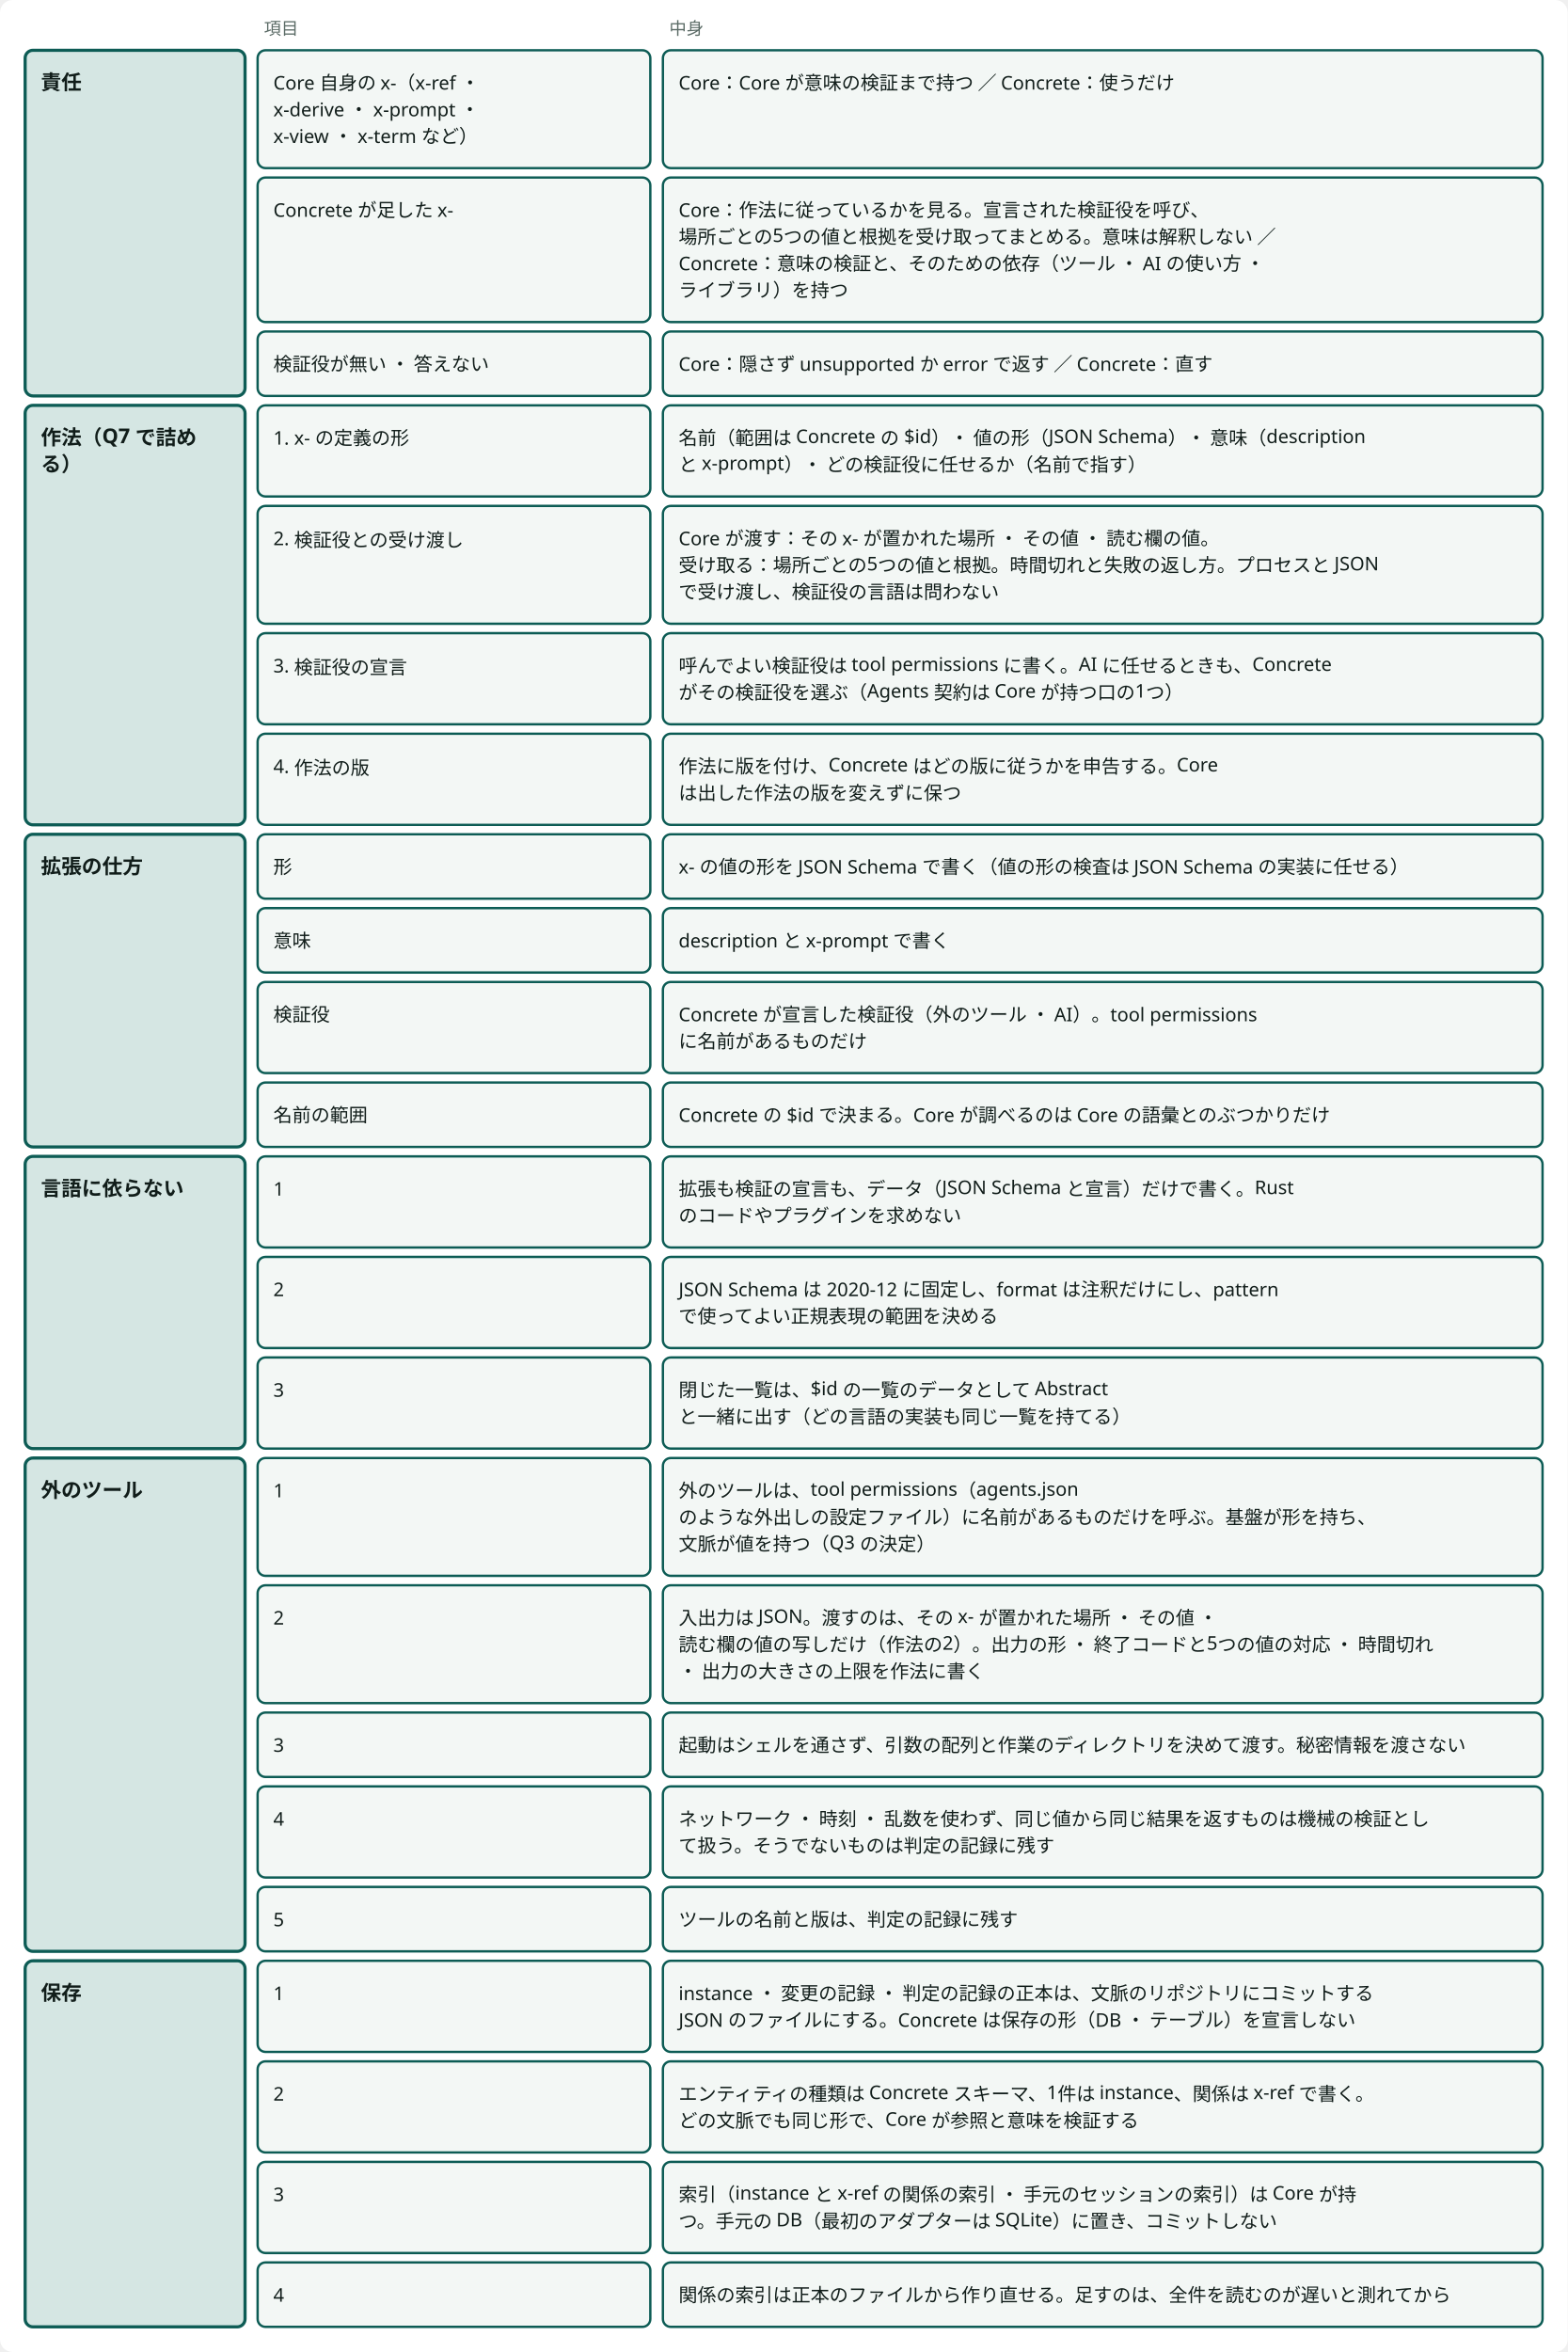
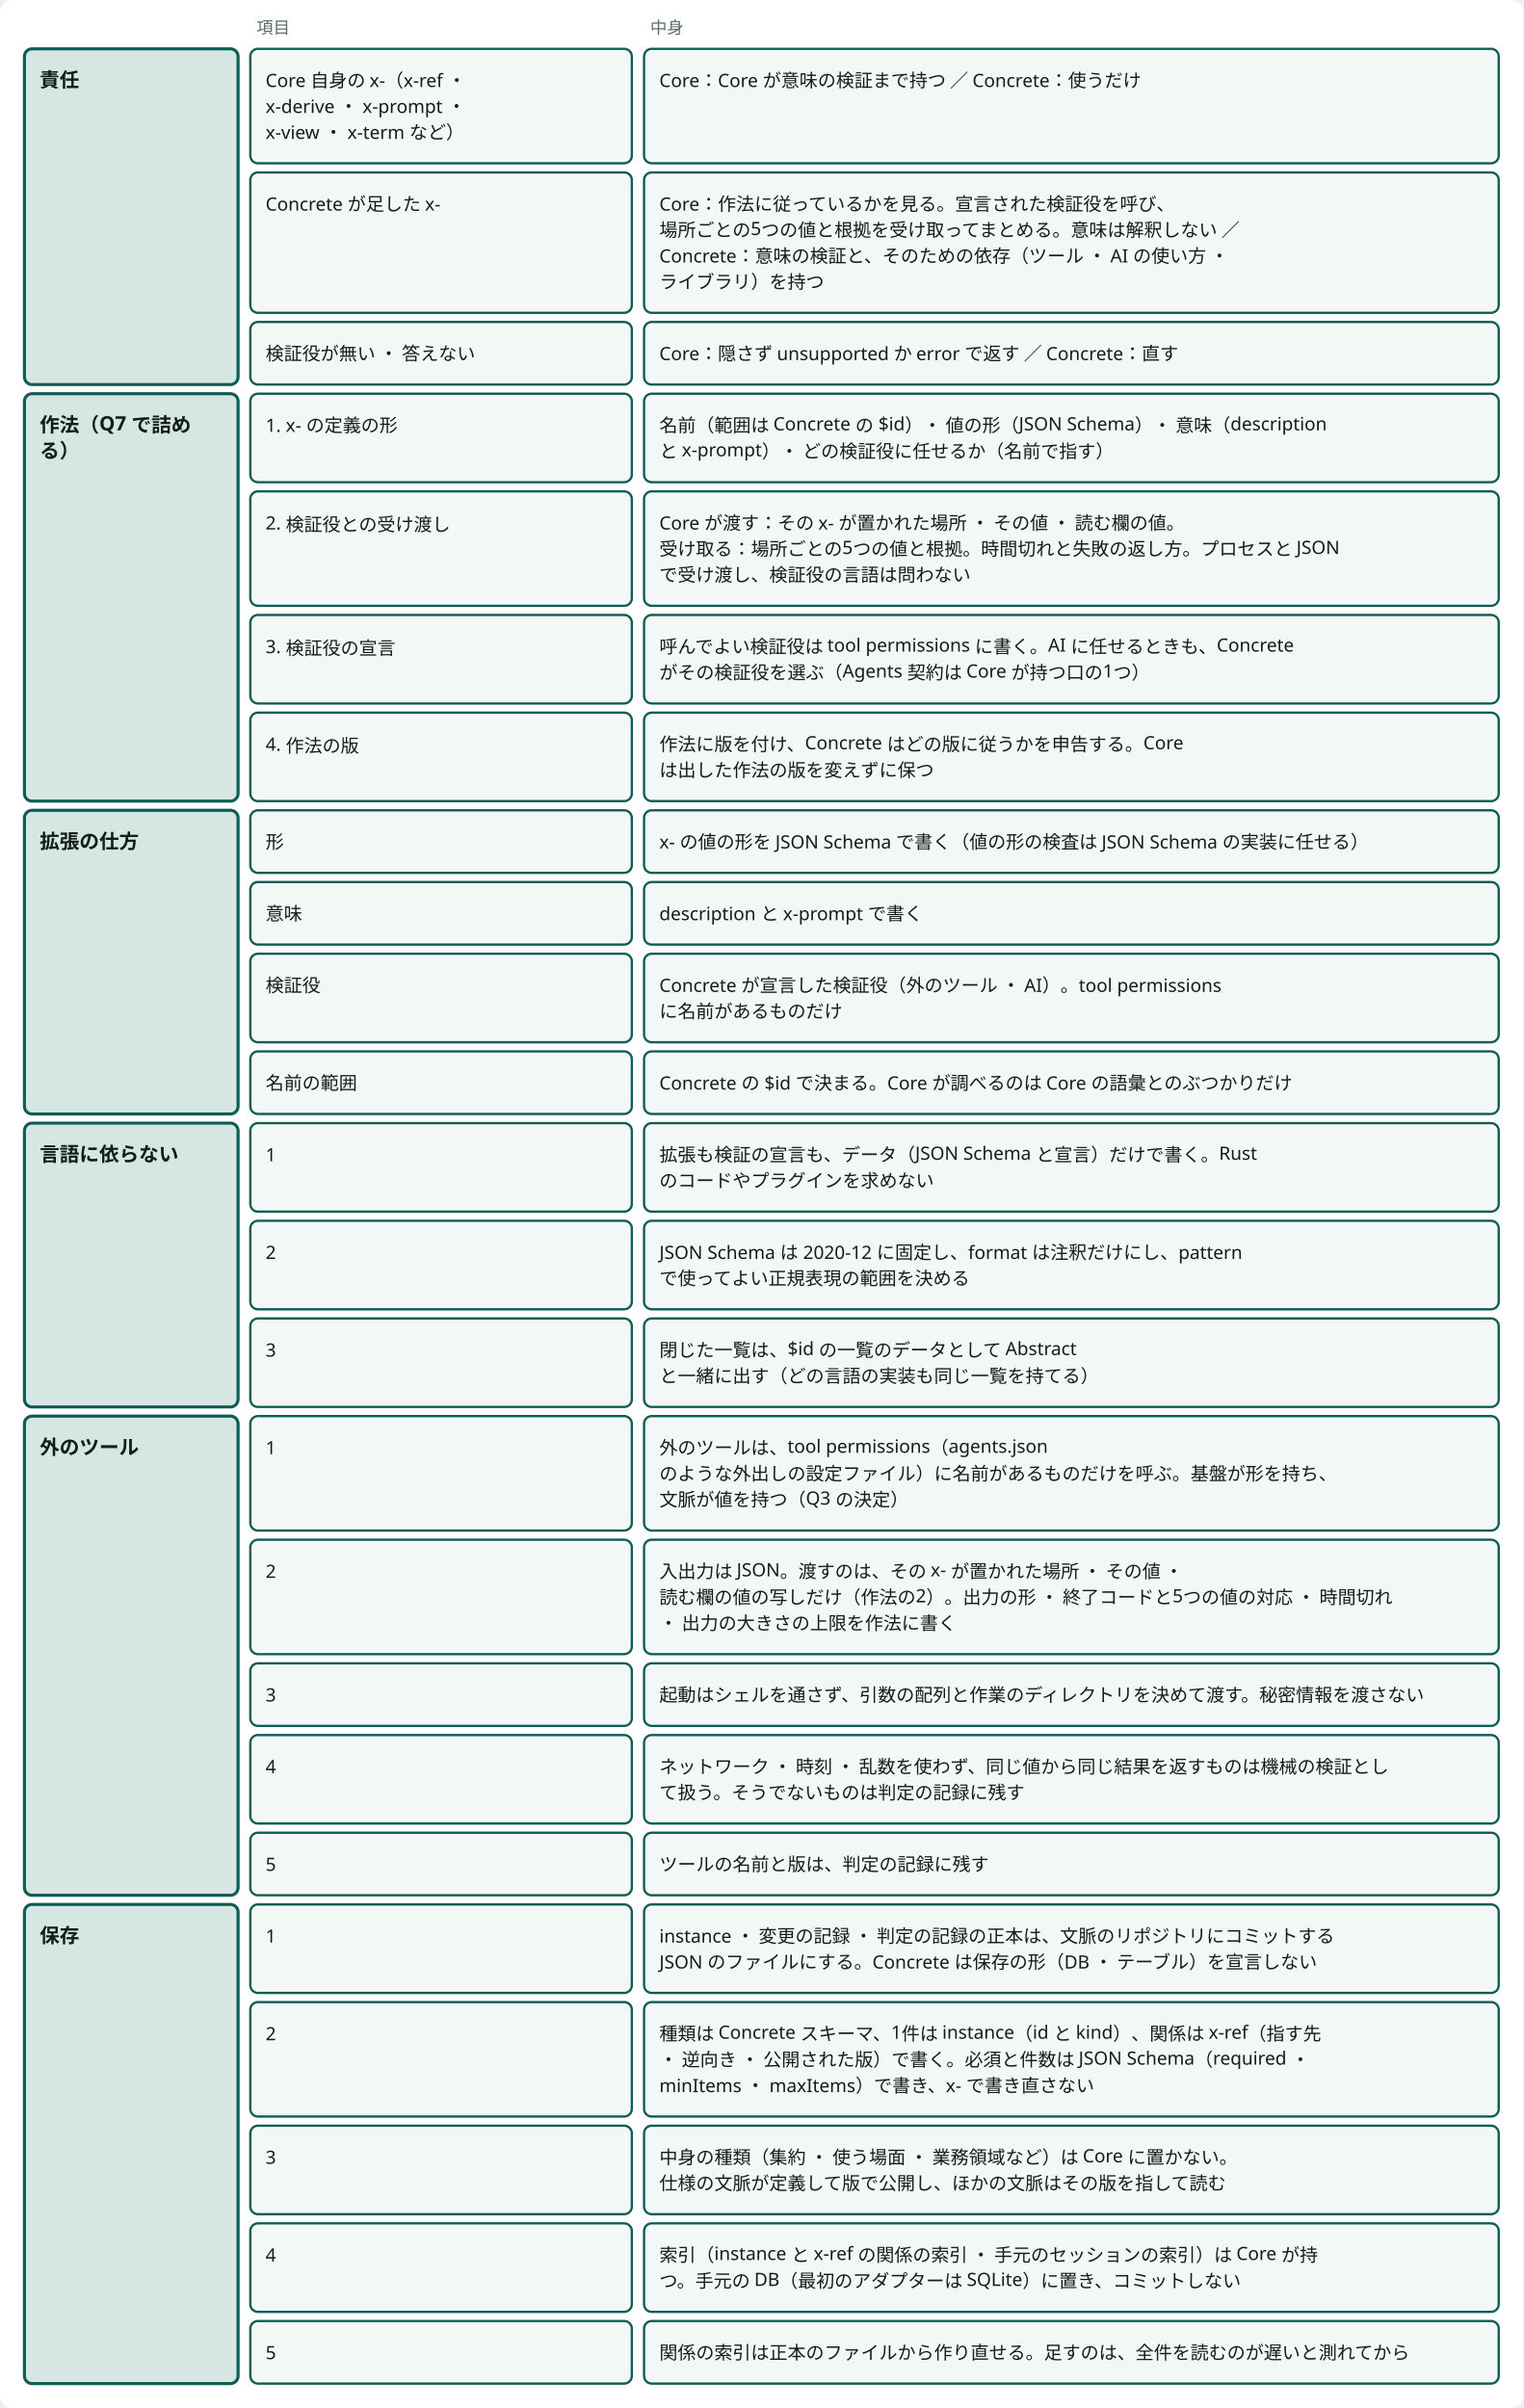
- <svg viewBox="0 0 998 1497" style="min-width:900px" role="img" aria-label="拡張の契約：Core は作法だけを持ち、足した x- の意味の検証は Concrete が持つ" class="dsvg">
+ <svg viewBox="0 0 998 1578" style="min-width:900px" role="img" aria-label="拡張の契約：Core は作法だけを持ち、足した x- の意味の検証は Concrete が持つ" class="dsvg">
  <style data-dsvg="dark">.dsvg .canvas{fill:var(--dsvg-area-fill,#FFFFFF)}.dsvg .note{fill:var(--dsvg-ink-soft,#5B6B66);font-size:11px}.dsvg .box.focus{fill:var(--dsvg-accent-bg,#D5E6E3);stroke:var(--dsvg-accent,#0D5C55)}.dsvg .title{fill:var(--dsvg-ink,#111D1A);font-size:13px;font-weight:700}.dsvg .box{fill:var(--dsvg-box-fill,#F3F7F5);stroke:var(--dsvg-accent,#0D5C55)}.dsvg .label{fill:var(--dsvg-ink,#111D1A);font-size:12px}@media (prefers-color-scheme:dark){:root:not([data-theme="light"]) .dsvg,.dsvg:root:not([data-theme="light"]){--dsvg-area-fill:#22302D;--dsvg-ink-soft:#9DADA8;--dsvg-accent-bg:#173330;--dsvg-accent:#6CC9B8;--dsvg-ink:#E6EEEB;--dsvg-box-fill:#16211E}}:root[data-theme="dark"] .dsvg{--dsvg-area-fill:#22302D;--dsvg-ink-soft:#9DADA8;--dsvg-accent-bg:#173330;--dsvg-accent:#6CC9B8;--dsvg-ink:#E6EEEB;--dsvg-box-fill:#16211E}</style>
-   <rect data-dsvg="canvas" class="canvas" x="0.0" y="0.0" width="998.0" height="1497.0" fill="#FFFFFF" rx="8" />
+   <rect data-dsvg="canvas" class="canvas" x="0.0" y="0.0" width="998.0" height="1578.0" fill="#FFFFFF" rx="8" />
  <text class="note" x="20" y="22" font-family="Noto Sans JP, Hiragino Kaku Gothic ProN, sans-serif" font-size="11" fill="#5B6B66" />
  <text class="note" x="168" y="22" font-family="Noto Sans JP, Hiragino Kaku Gothic ProN, sans-serif" font-size="11" fill="#5B6B66">項目</text>
  <text class="note" x="426" y="22" font-family="Noto Sans JP, Hiragino Kaku Gothic ProN, sans-serif" font-size="11" fill="#5B6B66">中身</text>
  <rect class="box focus" x="16" y="32" width="140" height="220" fill="#D5E6E3" stroke="#0D5C55" stroke-width="2" rx="5" />
  <text class="title" x="26" y="57" font-family="Noto Sans JP, Hiragino Kaku Gothic ProN, sans-serif" font-size="13" font-weight="700" fill="#111D1A">責任</text>
  <rect class="box focus" x="16" y="258" width="140" height="267" fill="#D5E6E3" stroke="#0D5C55" stroke-width="2" rx="5" />
  <text class="title" x="26" y="283" font-family="Noto Sans JP, Hiragino Kaku Gothic ProN, sans-serif" font-size="13" font-weight="700" fill="#111D1A">作法（Q7 で詰め</text>
  <text class="title" x="26" y="300" font-family="Noto Sans JP, Hiragino Kaku Gothic ProN, sans-serif" font-size="13" font-weight="700" fill="#111D1A">る）</text>
  <rect class="box focus" x="16" y="531" width="140" height="199" fill="#D5E6E3" stroke="#0D5C55" stroke-width="2" rx="5" />
  <text class="title" x="26" y="556" font-family="Noto Sans JP, Hiragino Kaku Gothic ProN, sans-serif" font-size="13" font-weight="700" fill="#111D1A">拡張の仕方</text>
  <rect class="box focus" x="16" y="736" width="140" height="186" fill="#D5E6E3" stroke="#0D5C55" stroke-width="2" rx="5" />
  <text class="title" x="26" y="761" font-family="Noto Sans JP, Hiragino Kaku Gothic ProN, sans-serif" font-size="13" font-weight="700" fill="#111D1A">言語に依らない</text>
  <rect class="box focus" x="16" y="928" width="140" height="314" fill="#D5E6E3" stroke="#0D5C55" stroke-width="2" rx="5" />
  <text class="title" x="26" y="953" font-family="Noto Sans JP, Hiragino Kaku Gothic ProN, sans-serif" font-size="13" font-weight="700" fill="#111D1A">外のツール</text>
-   <rect class="box focus" x="16" y="1248" width="140" height="233" fill="#D5E6E3" stroke="#0D5C55" stroke-width="2" rx="5" />
+   <rect class="box focus" x="16" y="1248" width="140" height="314" fill="#D5E6E3" stroke="#0D5C55" stroke-width="2" rx="5" />
  <text class="title" x="26" y="1273" font-family="Noto Sans JP, Hiragino Kaku Gothic ProN, sans-serif" font-size="13" font-weight="700" fill="#111D1A">保存</text>
  <rect class="box" x="164" y="32" width="250" height="75" fill="#F3F7F5" stroke="#0D5C55" stroke-width="1.5" rx="5" />
  <text class="label" x="174" y="57" font-family="Noto Sans JP, Hiragino Kaku Gothic ProN, sans-serif" font-size="12" fill="#111D1A">Core 自身の x-（x-ref ・</text>
  <text class="label" x="174" y="74" font-family="Noto Sans JP, Hiragino Kaku Gothic ProN, sans-serif" font-size="12" fill="#111D1A">x-derive ・ x-prompt ・</text>
  <text class="label" x="174" y="91" font-family="Noto Sans JP, Hiragino Kaku Gothic ProN, sans-serif" font-size="12" fill="#111D1A">x-view ・ x-term など）</text>
  <rect class="box" x="422" y="32" width="560" height="75" fill="#F3F7F5" stroke="#0D5C55" stroke-width="1.5" rx="5" />
  <text class="label" x="432" y="57" font-family="Noto Sans JP, Hiragino Kaku Gothic ProN, sans-serif" font-size="12" fill="#111D1A">Core：Core が意味の検証まで持つ ／ Concrete：使うだけ</text>
  <rect class="box" x="164" y="113" width="250" height="92" fill="#F3F7F5" stroke="#0D5C55" stroke-width="1.5" rx="5" />
  <text class="label" x="174" y="138" font-family="Noto Sans JP, Hiragino Kaku Gothic ProN, sans-serif" font-size="12" fill="#111D1A">Concrete が足した x-</text>
  <rect class="box" x="422" y="113" width="560" height="92" fill="#F3F7F5" stroke="#0D5C55" stroke-width="1.5" rx="5" />
  <text class="label" x="432" y="138" font-family="Noto Sans JP, Hiragino Kaku Gothic ProN, sans-serif" font-size="12" fill="#111D1A">Core：作法に従っているかを見る。宣言された検証役を呼び、</text>
  <text class="label" x="432" y="155" font-family="Noto Sans JP, Hiragino Kaku Gothic ProN, sans-serif" font-size="12" fill="#111D1A">場所ごとの5つの値と根拠を受け取ってまとめる。意味は解釈しない ／</text>
  <text class="label" x="432" y="172" font-family="Noto Sans JP, Hiragino Kaku Gothic ProN, sans-serif" font-size="12" fill="#111D1A">Concrete：意味の検証と、そのための依存（ツール ・ AI の使い方 ・</text>
  <text class="label" x="432" y="189" font-family="Noto Sans JP, Hiragino Kaku Gothic ProN, sans-serif" font-size="12" fill="#111D1A">ライブラリ）を持つ</text>
  <rect class="box" x="164" y="211" width="250" height="41" fill="#F3F7F5" stroke="#0D5C55" stroke-width="1.5" rx="5" />
  <text class="label" x="174" y="236" font-family="Noto Sans JP, Hiragino Kaku Gothic ProN, sans-serif" font-size="12" fill="#111D1A">検証役が無い ・ 答えない</text>
  <rect class="box" x="422" y="211" width="560" height="41" fill="#F3F7F5" stroke="#0D5C55" stroke-width="1.5" rx="5" />
  <text class="label" x="432" y="236" font-family="Noto Sans JP, Hiragino Kaku Gothic ProN, sans-serif" font-size="12" fill="#111D1A">Core：隠さず unsupported か error で返す ／ Concrete：直す</text>
  <rect class="box" x="164" y="258" width="250" height="58" fill="#F3F7F5" stroke="#0D5C55" stroke-width="1.5" rx="5" />
  <text class="label" x="174" y="283" font-family="Noto Sans JP, Hiragino Kaku Gothic ProN, sans-serif" font-size="12" fill="#111D1A">1. x- の定義の形</text>
  <rect class="box" x="422" y="258" width="560" height="58" fill="#F3F7F5" stroke="#0D5C55" stroke-width="1.5" rx="5" />
  <text class="label" x="432" y="283" font-family="Noto Sans JP, Hiragino Kaku Gothic ProN, sans-serif" font-size="12" fill="#111D1A">名前（範囲は Concrete の $id）・ 値の形（JSON Schema）・ 意味（description</text>
  <text class="label" x="432" y="300" font-family="Noto Sans JP, Hiragino Kaku Gothic ProN, sans-serif" font-size="12" fill="#111D1A">と x-prompt）・ どの検証役に任せるか（名前で指す）</text>
  <rect class="box" x="164" y="322" width="250" height="75" fill="#F3F7F5" stroke="#0D5C55" stroke-width="1.5" rx="5" />
  <text class="label" x="174" y="347" font-family="Noto Sans JP, Hiragino Kaku Gothic ProN, sans-serif" font-size="12" fill="#111D1A">2. 検証役との受け渡し</text>
  <rect class="box" x="422" y="322" width="560" height="75" fill="#F3F7F5" stroke="#0D5C55" stroke-width="1.5" rx="5" />
  <text class="label" x="432" y="347" font-family="Noto Sans JP, Hiragino Kaku Gothic ProN, sans-serif" font-size="12" fill="#111D1A">Core が渡す：その x- が置かれた場所 ・ その値 ・ 読む欄の値。</text>
  <text class="label" x="432" y="364" font-family="Noto Sans JP, Hiragino Kaku Gothic ProN, sans-serif" font-size="12" fill="#111D1A">受け取る：場所ごとの5つの値と根拠。時間切れと失敗の返し方。プロセスと JSON</text>
  <text class="label" x="432" y="381" font-family="Noto Sans JP, Hiragino Kaku Gothic ProN, sans-serif" font-size="12" fill="#111D1A">で受け渡し、検証役の言語は問わない</text>
  <rect class="box" x="164" y="403" width="250" height="58" fill="#F3F7F5" stroke="#0D5C55" stroke-width="1.5" rx="5" />
  <text class="label" x="174" y="428" font-family="Noto Sans JP, Hiragino Kaku Gothic ProN, sans-serif" font-size="12" fill="#111D1A">3. 検証役の宣言</text>
  <rect class="box" x="422" y="403" width="560" height="58" fill="#F3F7F5" stroke="#0D5C55" stroke-width="1.5" rx="5" />
  <text class="label" x="432" y="428" font-family="Noto Sans JP, Hiragino Kaku Gothic ProN, sans-serif" font-size="12" fill="#111D1A">呼んでよい検証役は tool permissions に書く。AI に任せるときも、Concrete</text>
  <text class="label" x="432" y="445" font-family="Noto Sans JP, Hiragino Kaku Gothic ProN, sans-serif" font-size="12" fill="#111D1A">がその検証役を選ぶ（Agents 契約は Core が持つ口の1つ）</text>
  <rect class="box" x="164" y="467" width="250" height="58" fill="#F3F7F5" stroke="#0D5C55" stroke-width="1.5" rx="5" />
  <text class="label" x="174" y="492" font-family="Noto Sans JP, Hiragino Kaku Gothic ProN, sans-serif" font-size="12" fill="#111D1A">4. 作法の版</text>
  <rect class="box" x="422" y="467" width="560" height="58" fill="#F3F7F5" stroke="#0D5C55" stroke-width="1.5" rx="5" />
  <text class="label" x="432" y="492" font-family="Noto Sans JP, Hiragino Kaku Gothic ProN, sans-serif" font-size="12" fill="#111D1A">作法に版を付け、Concrete はどの版に従うかを申告する。Core</text>
  <text class="label" x="432" y="509" font-family="Noto Sans JP, Hiragino Kaku Gothic ProN, sans-serif" font-size="12" fill="#111D1A">は出した作法の版を変えずに保つ</text>
  <rect class="box" x="164" y="531" width="250" height="41" fill="#F3F7F5" stroke="#0D5C55" stroke-width="1.5" rx="5" />
  <text class="label" x="174" y="556" font-family="Noto Sans JP, Hiragino Kaku Gothic ProN, sans-serif" font-size="12" fill="#111D1A">形</text>
  <rect class="box" x="422" y="531" width="560" height="41" fill="#F3F7F5" stroke="#0D5C55" stroke-width="1.5" rx="5" />
  <text class="label" x="432" y="556" font-family="Noto Sans JP, Hiragino Kaku Gothic ProN, sans-serif" font-size="12" fill="#111D1A">x- の値の形を JSON Schema で書く（値の形の検査は JSON Schema の実装に任せる）</text>
  <rect class="box" x="164" y="578" width="250" height="41" fill="#F3F7F5" stroke="#0D5C55" stroke-width="1.5" rx="5" />
  <text class="label" x="174" y="603" font-family="Noto Sans JP, Hiragino Kaku Gothic ProN, sans-serif" font-size="12" fill="#111D1A">意味</text>
  <rect class="box" x="422" y="578" width="560" height="41" fill="#F3F7F5" stroke="#0D5C55" stroke-width="1.5" rx="5" />
  <text class="label" x="432" y="603" font-family="Noto Sans JP, Hiragino Kaku Gothic ProN, sans-serif" font-size="12" fill="#111D1A">description と x-prompt で書く</text>
  <rect class="box" x="164" y="625" width="250" height="58" fill="#F3F7F5" stroke="#0D5C55" stroke-width="1.5" rx="5" />
  <text class="label" x="174" y="650" font-family="Noto Sans JP, Hiragino Kaku Gothic ProN, sans-serif" font-size="12" fill="#111D1A">検証役</text>
  <rect class="box" x="422" y="625" width="560" height="58" fill="#F3F7F5" stroke="#0D5C55" stroke-width="1.5" rx="5" />
  <text class="label" x="432" y="650" font-family="Noto Sans JP, Hiragino Kaku Gothic ProN, sans-serif" font-size="12" fill="#111D1A">Concrete が宣言した検証役（外のツール ・ AI）。tool permissions</text>
  <text class="label" x="432" y="667" font-family="Noto Sans JP, Hiragino Kaku Gothic ProN, sans-serif" font-size="12" fill="#111D1A">に名前があるものだけ</text>
  <rect class="box" x="164" y="689" width="250" height="41" fill="#F3F7F5" stroke="#0D5C55" stroke-width="1.5" rx="5" />
  <text class="label" x="174" y="714" font-family="Noto Sans JP, Hiragino Kaku Gothic ProN, sans-serif" font-size="12" fill="#111D1A">名前の範囲</text>
  <rect class="box" x="422" y="689" width="560" height="41" fill="#F3F7F5" stroke="#0D5C55" stroke-width="1.5" rx="5" />
  <text class="label" x="432" y="714" font-family="Noto Sans JP, Hiragino Kaku Gothic ProN, sans-serif" font-size="12" fill="#111D1A">Concrete の $id で決まる。Core が調べるのは Core の語彙とのぶつかりだけ</text>
  <rect class="box" x="164" y="736" width="250" height="58" fill="#F3F7F5" stroke="#0D5C55" stroke-width="1.5" rx="5" />
  <text class="label" x="174" y="761" font-family="Noto Sans JP, Hiragino Kaku Gothic ProN, sans-serif" font-size="12" fill="#111D1A">1</text>
  <rect class="box" x="422" y="736" width="560" height="58" fill="#F3F7F5" stroke="#0D5C55" stroke-width="1.5" rx="5" />
  <text class="label" x="432" y="761" font-family="Noto Sans JP, Hiragino Kaku Gothic ProN, sans-serif" font-size="12" fill="#111D1A">拡張も検証の宣言も、データ（JSON Schema と宣言）だけで書く。Rust</text>
  <text class="label" x="432" y="778" font-family="Noto Sans JP, Hiragino Kaku Gothic ProN, sans-serif" font-size="12" fill="#111D1A">のコードやプラグインを求めない</text>
  <rect class="box" x="164" y="800" width="250" height="58" fill="#F3F7F5" stroke="#0D5C55" stroke-width="1.5" rx="5" />
  <text class="label" x="174" y="825" font-family="Noto Sans JP, Hiragino Kaku Gothic ProN, sans-serif" font-size="12" fill="#111D1A">2</text>
  <rect class="box" x="422" y="800" width="560" height="58" fill="#F3F7F5" stroke="#0D5C55" stroke-width="1.5" rx="5" />
  <text class="label" x="432" y="825" font-family="Noto Sans JP, Hiragino Kaku Gothic ProN, sans-serif" font-size="12" fill="#111D1A">JSON Schema は 2020-12 に固定し、format は注釈だけにし、pattern</text>
  <text class="label" x="432" y="842" font-family="Noto Sans JP, Hiragino Kaku Gothic ProN, sans-serif" font-size="12" fill="#111D1A">で使ってよい正規表現の範囲を決める</text>
  <rect class="box" x="164" y="864" width="250" height="58" fill="#F3F7F5" stroke="#0D5C55" stroke-width="1.5" rx="5" />
  <text class="label" x="174" y="889" font-family="Noto Sans JP, Hiragino Kaku Gothic ProN, sans-serif" font-size="12" fill="#111D1A">3</text>
  <rect class="box" x="422" y="864" width="560" height="58" fill="#F3F7F5" stroke="#0D5C55" stroke-width="1.5" rx="5" />
  <text class="label" x="432" y="889" font-family="Noto Sans JP, Hiragino Kaku Gothic ProN, sans-serif" font-size="12" fill="#111D1A">閉じた一覧は、$id の一覧のデータとして Abstract</text>
  <text class="label" x="432" y="906" font-family="Noto Sans JP, Hiragino Kaku Gothic ProN, sans-serif" font-size="12" fill="#111D1A">と一緒に出す（どの言語の実装も同じ一覧を持てる）</text>
  <rect class="box" x="164" y="928" width="250" height="75" fill="#F3F7F5" stroke="#0D5C55" stroke-width="1.5" rx="5" />
  <text class="label" x="174" y="953" font-family="Noto Sans JP, Hiragino Kaku Gothic ProN, sans-serif" font-size="12" fill="#111D1A">1</text>
  <rect class="box" x="422" y="928" width="560" height="75" fill="#F3F7F5" stroke="#0D5C55" stroke-width="1.5" rx="5" />
  <text class="label" x="432" y="953" font-family="Noto Sans JP, Hiragino Kaku Gothic ProN, sans-serif" font-size="12" fill="#111D1A">外のツールは、tool permissions（agents.json</text>
  <text class="label" x="432" y="970" font-family="Noto Sans JP, Hiragino Kaku Gothic ProN, sans-serif" font-size="12" fill="#111D1A">のような外出しの設定ファイル）に名前があるものだけを呼ぶ。基盤が形を持ち、</text>
  <text class="label" x="432" y="987" font-family="Noto Sans JP, Hiragino Kaku Gothic ProN, sans-serif" font-size="12" fill="#111D1A">文脈が値を持つ（Q3 の決定）</text>
  <rect class="box" x="164" y="1009" width="250" height="75" fill="#F3F7F5" stroke="#0D5C55" stroke-width="1.5" rx="5" />
  <text class="label" x="174" y="1034" font-family="Noto Sans JP, Hiragino Kaku Gothic ProN, sans-serif" font-size="12" fill="#111D1A">2</text>
  <rect class="box" x="422" y="1009" width="560" height="75" fill="#F3F7F5" stroke="#0D5C55" stroke-width="1.5" rx="5" />
  <text class="label" x="432" y="1034" font-family="Noto Sans JP, Hiragino Kaku Gothic ProN, sans-serif" font-size="12" fill="#111D1A">入出力は JSON。渡すのは、その x- が置かれた場所 ・ その値 ・</text>
  <text class="label" x="432" y="1051" font-family="Noto Sans JP, Hiragino Kaku Gothic ProN, sans-serif" font-size="12" fill="#111D1A">読む欄の値の写しだけ（作法の2）。出力の形 ・ 終了コードと5つの値の対応 ・ 時間切れ</text>
  <text class="label" x="432" y="1068" font-family="Noto Sans JP, Hiragino Kaku Gothic ProN, sans-serif" font-size="12" fill="#111D1A"> ・ 出力の大きさの上限を作法に書く</text>
  <rect class="box" x="164" y="1090" width="250" height="41" fill="#F3F7F5" stroke="#0D5C55" stroke-width="1.5" rx="5" />
  <text class="label" x="174" y="1115" font-family="Noto Sans JP, Hiragino Kaku Gothic ProN, sans-serif" font-size="12" fill="#111D1A">3</text>
  <rect class="box" x="422" y="1090" width="560" height="41" fill="#F3F7F5" stroke="#0D5C55" stroke-width="1.5" rx="5" />
  <text class="label" x="432" y="1115" font-family="Noto Sans JP, Hiragino Kaku Gothic ProN, sans-serif" font-size="12" fill="#111D1A">起動はシェルを通さず、引数の配列と作業のディレクトリを決めて渡す。秘密情報を渡さない</text>
  <rect class="box" x="164" y="1137" width="250" height="58" fill="#F3F7F5" stroke="#0D5C55" stroke-width="1.5" rx="5" />
  <text class="label" x="174" y="1162" font-family="Noto Sans JP, Hiragino Kaku Gothic ProN, sans-serif" font-size="12" fill="#111D1A">4</text>
  <rect class="box" x="422" y="1137" width="560" height="58" fill="#F3F7F5" stroke="#0D5C55" stroke-width="1.5" rx="5" />
  <text class="label" x="432" y="1162" font-family="Noto Sans JP, Hiragino Kaku Gothic ProN, sans-serif" font-size="12" fill="#111D1A">ネットワーク ・ 時刻 ・ 乱数を使わず、同じ値から同じ結果を返すものは機械の検証とし</text>
  <text class="label" x="432" y="1179" font-family="Noto Sans JP, Hiragino Kaku Gothic ProN, sans-serif" font-size="12" fill="#111D1A">て扱う。そうでないものは判定の記録に残す</text>
  <rect class="box" x="164" y="1201" width="250" height="41" fill="#F3F7F5" stroke="#0D5C55" stroke-width="1.5" rx="5" />
  <text class="label" x="174" y="1226" font-family="Noto Sans JP, Hiragino Kaku Gothic ProN, sans-serif" font-size="12" fill="#111D1A">5</text>
  <rect class="box" x="422" y="1201" width="560" height="41" fill="#F3F7F5" stroke="#0D5C55" stroke-width="1.5" rx="5" />
  <text class="label" x="432" y="1226" font-family="Noto Sans JP, Hiragino Kaku Gothic ProN, sans-serif" font-size="12" fill="#111D1A">ツールの名前と版は、判定の記録に残す</text>
  <rect class="box" x="164" y="1248" width="250" height="58" fill="#F3F7F5" stroke="#0D5C55" stroke-width="1.5" rx="5" />
  <text class="label" x="174" y="1273" font-family="Noto Sans JP, Hiragino Kaku Gothic ProN, sans-serif" font-size="12" fill="#111D1A">1</text>
  <rect class="box" x="422" y="1248" width="560" height="58" fill="#F3F7F5" stroke="#0D5C55" stroke-width="1.5" rx="5" />
  <text class="label" x="432" y="1273" font-family="Noto Sans JP, Hiragino Kaku Gothic ProN, sans-serif" font-size="12" fill="#111D1A">instance ・ 変更の記録 ・ 判定の記録の正本は、文脈のリポジトリにコミットする</text>
  <text class="label" x="432" y="1290" font-family="Noto Sans JP, Hiragino Kaku Gothic ProN, sans-serif" font-size="12" fill="#111D1A">JSON のファイルにする。Concrete は保存の形（DB ・ テーブル）を宣言しない</text>
-   <rect class="box" x="164" y="1312" width="250" height="58" fill="#F3F7F5" stroke="#0D5C55" stroke-width="1.5" rx="5" />
+   <rect class="box" x="164" y="1312" width="250" height="75" fill="#F3F7F5" stroke="#0D5C55" stroke-width="1.5" rx="5" />
  <text class="label" x="174" y="1337" font-family="Noto Sans JP, Hiragino Kaku Gothic ProN, sans-serif" font-size="12" fill="#111D1A">2</text>
-   <rect class="box" x="422" y="1312" width="560" height="58" fill="#F3F7F5" stroke="#0D5C55" stroke-width="1.5" rx="5" />
-   <text class="label" x="432" y="1337" font-family="Noto Sans JP, Hiragino Kaku Gothic ProN, sans-serif" font-size="12" fill="#111D1A">エンティティの種類は Concrete スキーマ、1件は instance、関係は x-ref で書く。</text>
-   <text class="label" x="432" y="1354" font-family="Noto Sans JP, Hiragino Kaku Gothic ProN, sans-serif" font-size="12" fill="#111D1A">どの文脈でも同じ形で、Core が参照と意味を検証する</text>
-   <rect class="box" x="164" y="1376" width="250" height="58" fill="#F3F7F5" stroke="#0D5C55" stroke-width="1.5" rx="5" />
-   <text class="label" x="174" y="1401" font-family="Noto Sans JP, Hiragino Kaku Gothic ProN, sans-serif" font-size="12" fill="#111D1A">3</text>
-   <rect class="box" x="422" y="1376" width="560" height="58" fill="#F3F7F5" stroke="#0D5C55" stroke-width="1.5" rx="5" />
-   <text class="label" x="432" y="1401" font-family="Noto Sans JP, Hiragino Kaku Gothic ProN, sans-serif" font-size="12" fill="#111D1A">索引（instance と x-ref の関係の索引 ・ 手元のセッションの索引）は Core が持</text>
-   <text class="label" x="432" y="1418" font-family="Noto Sans JP, Hiragino Kaku Gothic ProN, sans-serif" font-size="12" fill="#111D1A">つ。手元の DB（最初のアダプターは SQLite）に置き、コミットしない</text>
-   <rect class="box" x="164" y="1440" width="250" height="41" fill="#F3F7F5" stroke="#0D5C55" stroke-width="1.5" rx="5" />
-   <text class="label" x="174" y="1465" font-family="Noto Sans JP, Hiragino Kaku Gothic ProN, sans-serif" font-size="12" fill="#111D1A">4</text>
-   <rect class="box" x="422" y="1440" width="560" height="41" fill="#F3F7F5" stroke="#0D5C55" stroke-width="1.5" rx="5" />
-   <text class="label" x="432" y="1465" font-family="Noto Sans JP, Hiragino Kaku Gothic ProN, sans-serif" font-size="12" fill="#111D1A">関係の索引は正本のファイルから作り直せる。足すのは、全件を読むのが遅いと測れてから</text>
+   <rect class="box" x="422" y="1312" width="560" height="75" fill="#F3F7F5" stroke="#0D5C55" stroke-width="1.5" rx="5" />
+   <text class="label" x="432" y="1337" font-family="Noto Sans JP, Hiragino Kaku Gothic ProN, sans-serif" font-size="12" fill="#111D1A">種類は Concrete スキーマ、1件は instance（id と kind）、関係は x-ref（指す先</text>
+   <text class="label" x="432" y="1354" font-family="Noto Sans JP, Hiragino Kaku Gothic ProN, sans-serif" font-size="12" fill="#111D1A"> ・ 逆向き ・ 公開された版）で書く。必須と件数は JSON Schema（required ・</text>
+   <text class="label" x="432" y="1371" font-family="Noto Sans JP, Hiragino Kaku Gothic ProN, sans-serif" font-size="12" fill="#111D1A">minItems ・ maxItems）で書き、x- で書き直さない</text>
+   <rect class="box" x="164" y="1393" width="250" height="58" fill="#F3F7F5" stroke="#0D5C55" stroke-width="1.5" rx="5" />
+   <text class="label" x="174" y="1418" font-family="Noto Sans JP, Hiragino Kaku Gothic ProN, sans-serif" font-size="12" fill="#111D1A">3</text>
+   <rect class="box" x="422" y="1393" width="560" height="58" fill="#F3F7F5" stroke="#0D5C55" stroke-width="1.5" rx="5" />
+   <text class="label" x="432" y="1418" font-family="Noto Sans JP, Hiragino Kaku Gothic ProN, sans-serif" font-size="12" fill="#111D1A">中身の種類（集約 ・ 使う場面 ・ 業務領域など）は Core に置かない。</text>
+   <text class="label" x="432" y="1435" font-family="Noto Sans JP, Hiragino Kaku Gothic ProN, sans-serif" font-size="12" fill="#111D1A">仕様の文脈が定義して版で公開し、ほかの文脈はその版を指して読む</text>
+   <rect class="box" x="164" y="1457" width="250" height="58" fill="#F3F7F5" stroke="#0D5C55" stroke-width="1.5" rx="5" />
+   <text class="label" x="174" y="1482" font-family="Noto Sans JP, Hiragino Kaku Gothic ProN, sans-serif" font-size="12" fill="#111D1A">4</text>
+   <rect class="box" x="422" y="1457" width="560" height="58" fill="#F3F7F5" stroke="#0D5C55" stroke-width="1.5" rx="5" />
+   <text class="label" x="432" y="1482" font-family="Noto Sans JP, Hiragino Kaku Gothic ProN, sans-serif" font-size="12" fill="#111D1A">索引（instance と x-ref の関係の索引 ・ 手元のセッションの索引）は Core が持</text>
+   <text class="label" x="432" y="1499" font-family="Noto Sans JP, Hiragino Kaku Gothic ProN, sans-serif" font-size="12" fill="#111D1A">つ。手元の DB（最初のアダプターは SQLite）に置き、コミットしない</text>
+   <rect class="box" x="164" y="1521" width="250" height="41" fill="#F3F7F5" stroke="#0D5C55" stroke-width="1.5" rx="5" />
+   <text class="label" x="174" y="1546" font-family="Noto Sans JP, Hiragino Kaku Gothic ProN, sans-serif" font-size="12" fill="#111D1A">5</text>
+   <rect class="box" x="422" y="1521" width="560" height="41" fill="#F3F7F5" stroke="#0D5C55" stroke-width="1.5" rx="5" />
+   <text class="label" x="432" y="1546" font-family="Noto Sans JP, Hiragino Kaku Gothic ProN, sans-serif" font-size="12" fill="#111D1A">関係の索引は正本のファイルから作り直せる。足すのは、全件を読むのが遅いと測れてから</text>
</svg>
